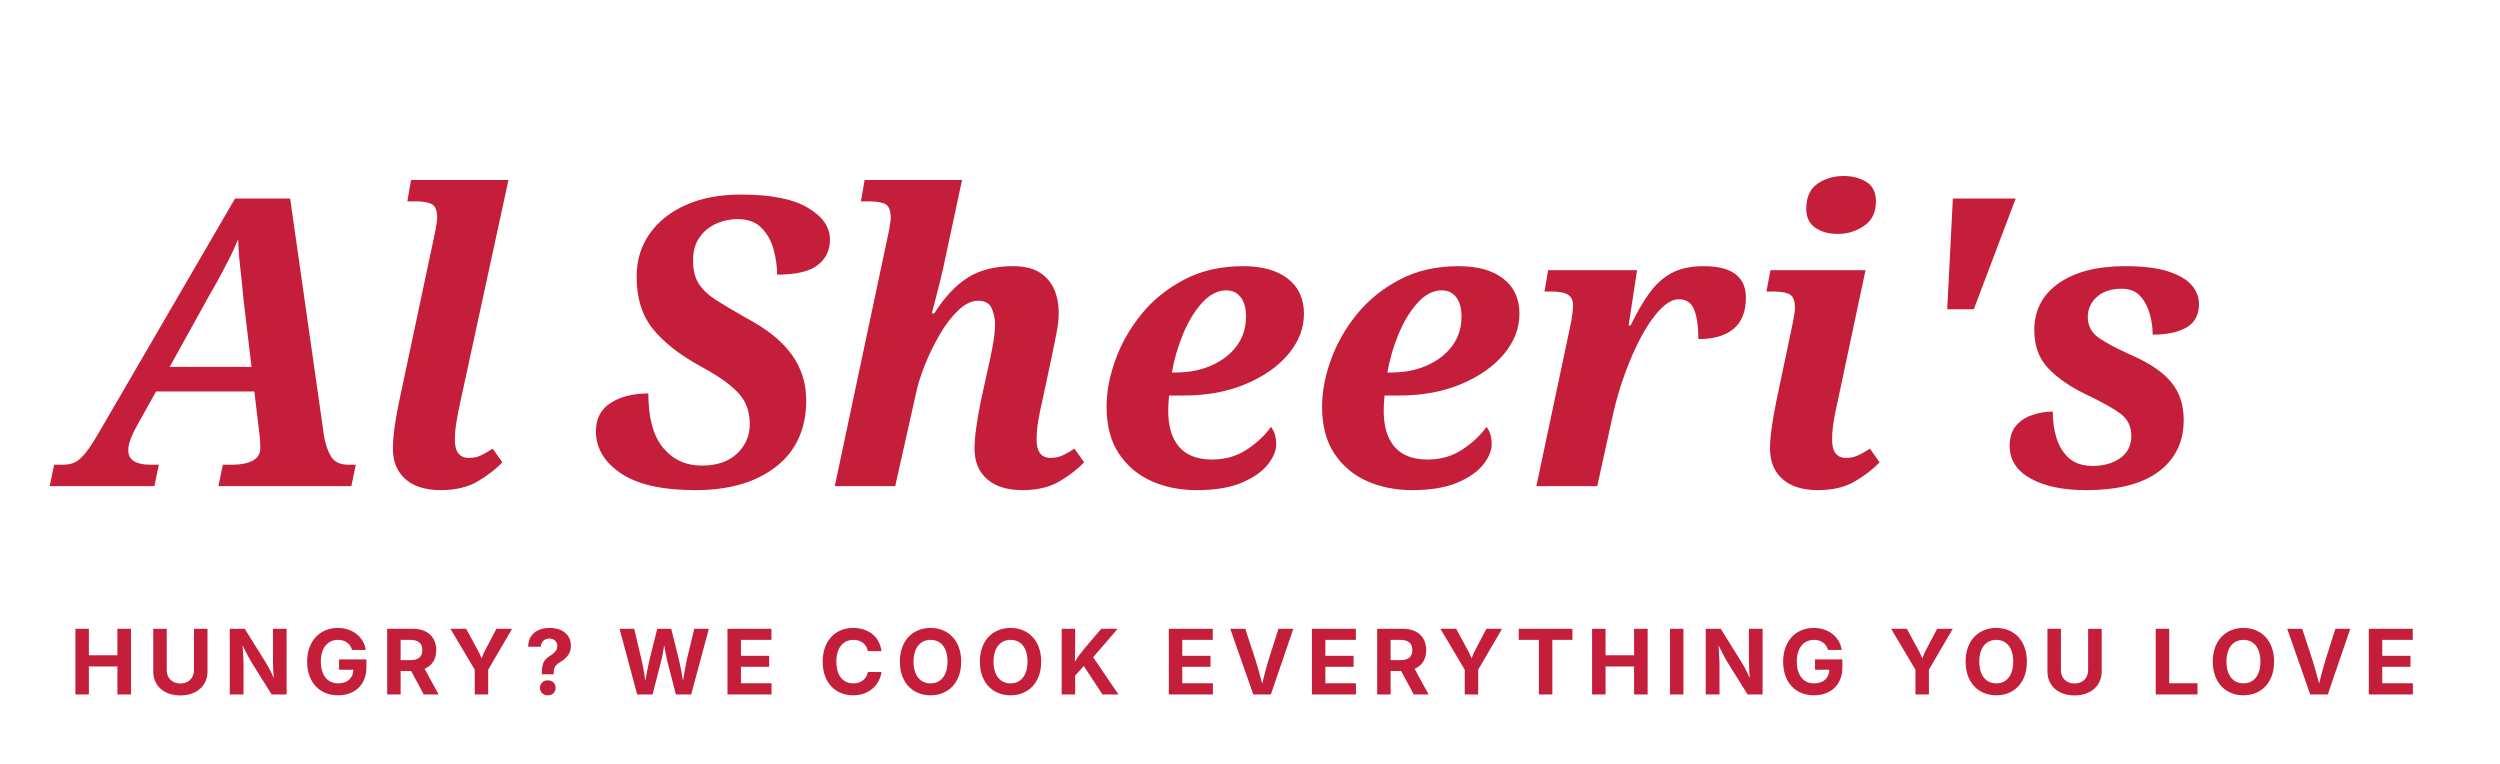
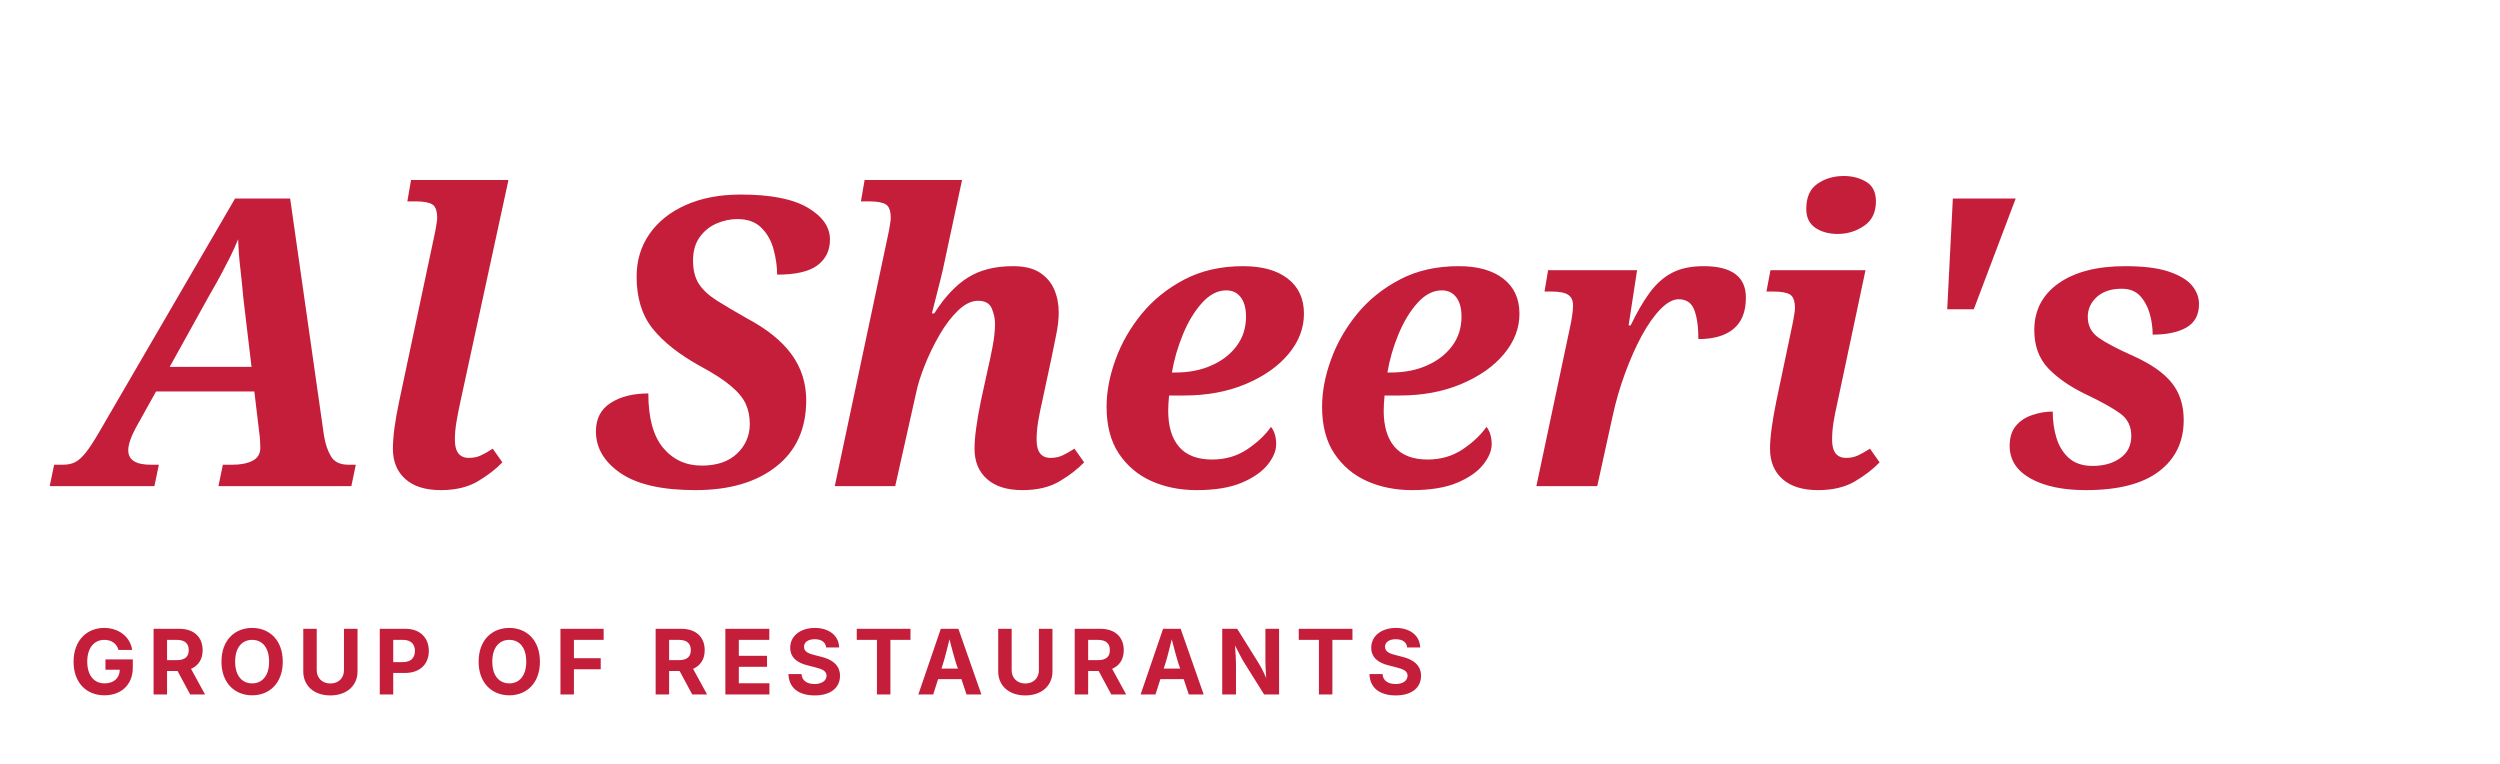
<svg xmlns="http://www.w3.org/2000/svg" viewBox="0 0 360 110" fill="none">
  <text x="10" y="70" font-family="'Playfair Display', Georgia, serif" font-size="58" font-weight="700" fill="#c41e3a" font-style="italic">Al</text>
  <text x="85" y="70" font-family="'Playfair Display', Georgia, serif" font-size="58" font-weight="700" fill="#c41e3a" font-style="italic">Sheeri's</text>
-   <text x="10" y="100" font-family="'Inter', Arial, sans-serif" font-size="13" font-weight="700" fill="#c41e3a" letter-spacing="1.5">HUNGRY? WE COOK EVERYTHING YOU LOVE</text>
+   <text x="10" y="100" font-family="'Inter', Arial, sans-serif" font-size="13" font-weight="700" fill="#c41e3a" letter-spacing="1.5">GROUP OF RESTAURANTS</text>
</svg>
